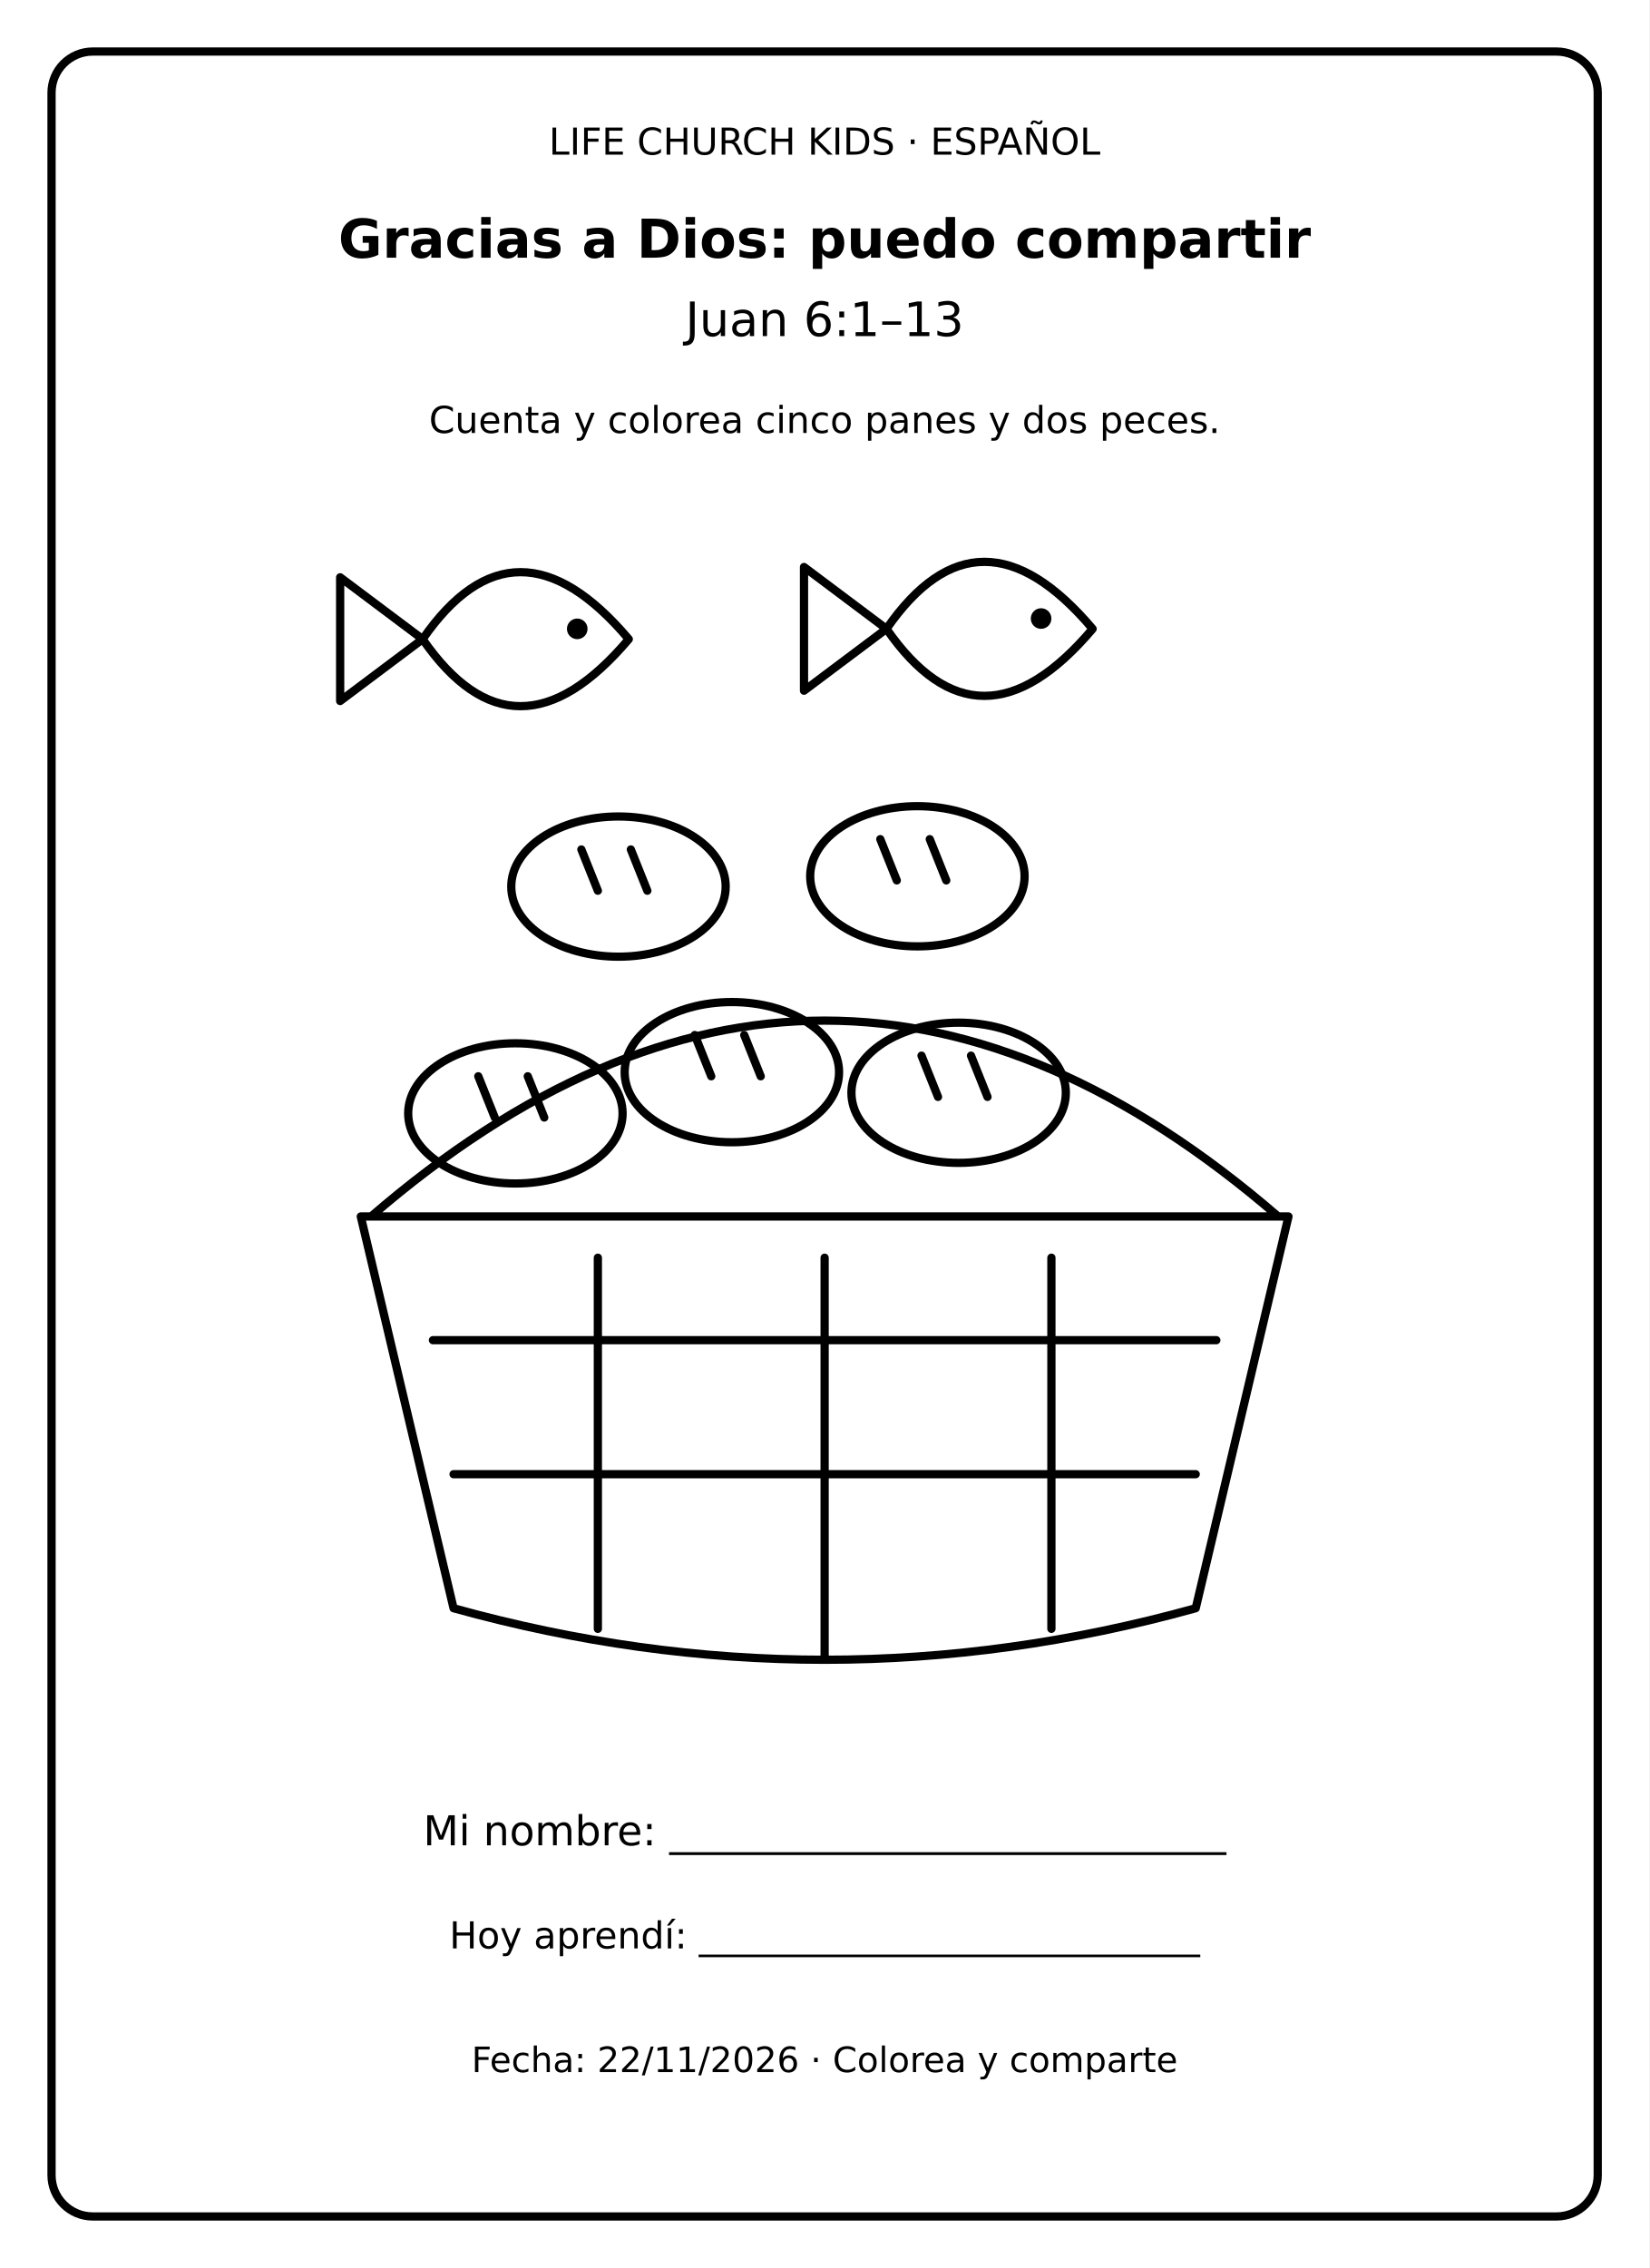
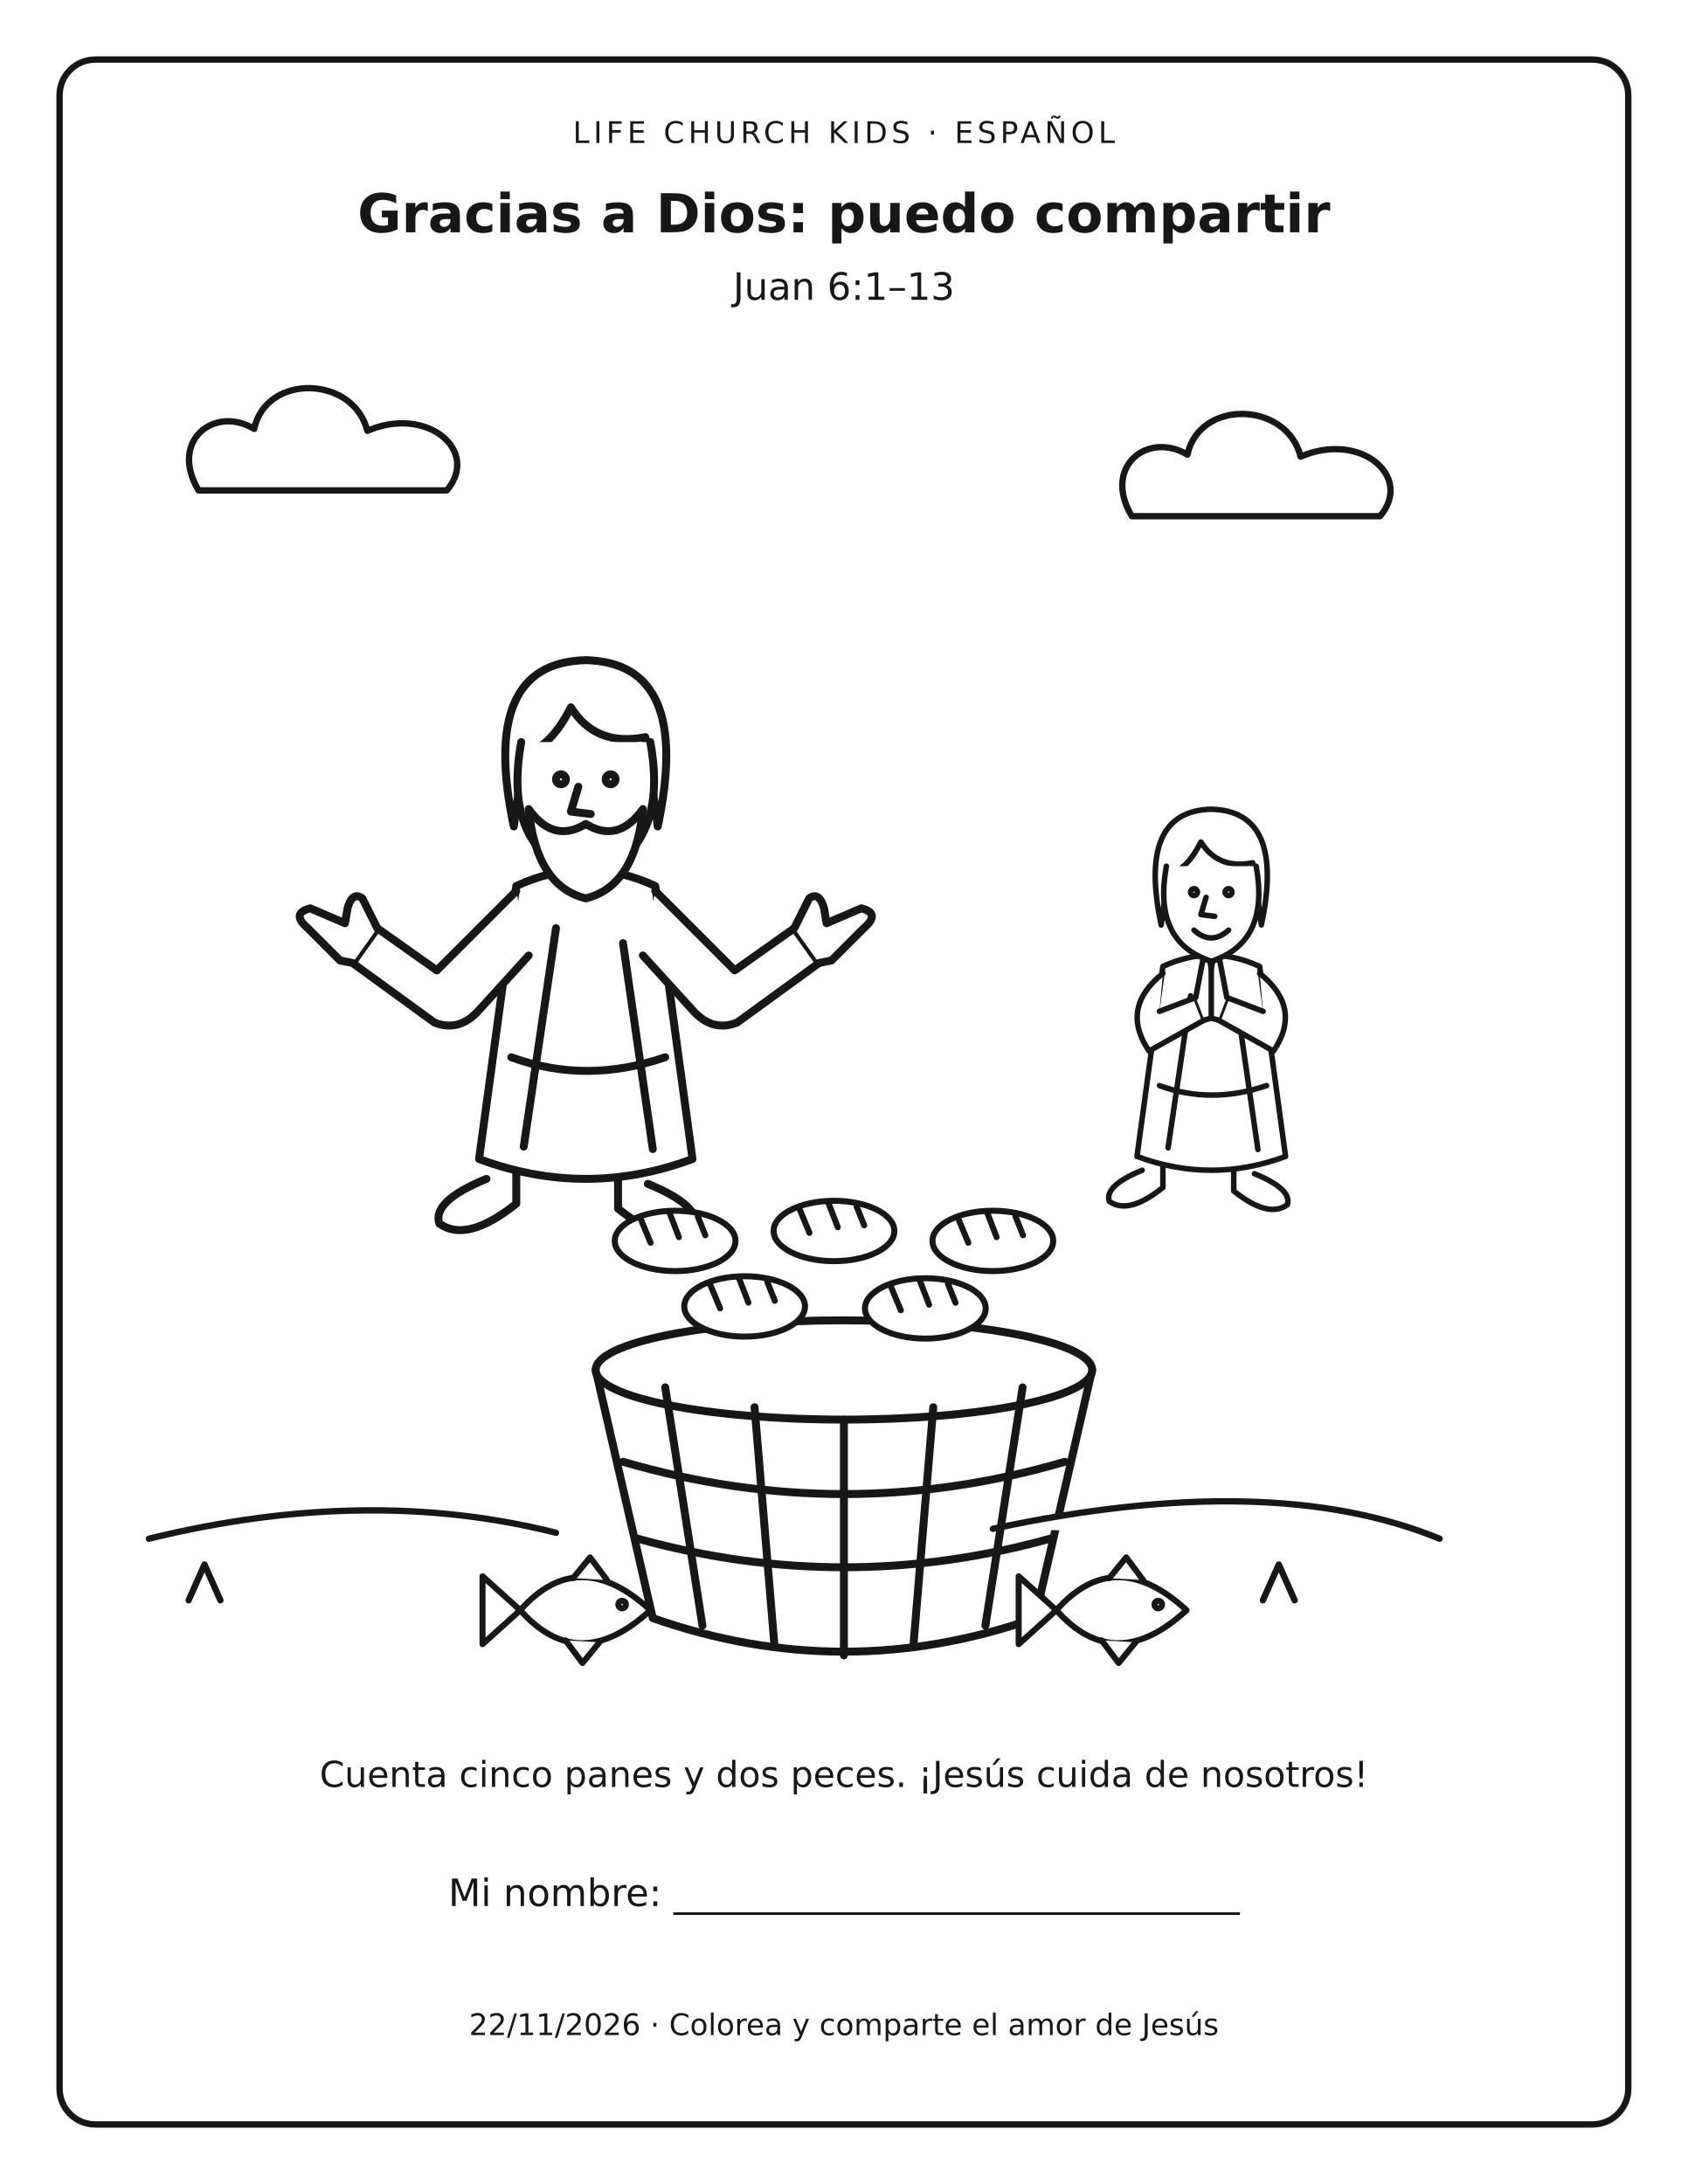
- <svg xmlns="http://www.w3.org/2000/svg" width="800" height="1100" viewBox="0 0 800 1100">
-   <rect width="800" height="1100" fill="white" />
-   <g fill="none" stroke="black" stroke-width="4" stroke-linecap="round" stroke-linejoin="round">
-     <rect x="25" y="25" width="750" height="1050" rx="20" />
-     <path d="M180 590Q400 400 620 590M175 590L220 780Q400 830 580 780L625 590ZM210 650H590M220 715H580M290 610v180M400 610v195M510 610v180" />
-     <ellipse cx="250" cy="540" rx="52" ry="34" />
-     <path d="M232 522l8 20m16-20l8 20" />
-     <ellipse cx="355" cy="520" rx="52" ry="34" />
-     <path d="M337 502l8 20m16-20l8 20" />
-     <ellipse cx="465" cy="530" rx="52" ry="34" />
-     <path d="M447 512l8 20m16-20l8 20" />
-     <ellipse cx="300" cy="430" rx="52" ry="34" />
-     <path d="M282 412l8 20m16-20l8 20" />
-     <ellipse cx="445" cy="425" rx="52" ry="34" />
-     <path d="M427 407l8 20m16-20l8 20" />
-     <path d="M205 310q45-65 100 0-55 65-100 0l-40-30v60Z" />
-     <circle cx="280" cy="305" r="3" fill="black" />
-     <path d="M430 305q45-65 100 0-55 65-100 0l-40-30v60Z" />
-     <circle cx="505" cy="300" r="3" fill="black" />
+ <svg xmlns="http://www.w3.org/2000/svg" width="850" height="1100" viewBox="0 0 850 1100" role="img" aria-label="Gracias a Dios: puedo compartir">
+   <rect width="850" height="1100" fill="white" />
+   <g stroke="#171717" stroke-width="3.2" stroke-linecap="round" stroke-linejoin="round" fill="white">
+     <rect x="30" y="30" width="790" height="1040" rx="18" />
+     <g transform="translate(100 212) scale(1)">
+       <path d="M0 35C-15 10 8-8 28 4C34-24 78-23 85 5C115-8 142 15 125 35Z" />
+     </g>
+     <g transform="translate(570 225) scale(1)">
+       <path d="M0 35C-15 10 8-8 28 4C34-24 78-23 85 5C115-8 142 15 125 35Z" />
+     </g>
+     <g transform="translate(295 415) scale(1.25)">
+       <path d="M-28 141v12q-20 16-31 8q-3-9 19-18m53 0v12q20 16 31 8q3-9-19-18" />
+       <path d="M-28 25Q0 12 28 25L43 135Q0 151-43 135Z" />
+       <path d="M-12 42L-25 130M15 48L27 131M-30 94Q0 105 32 94" />
+       <path d="M-28 27L-60 59L-84 42L-94 56L-61 80Q-51 84-43 75L-23 53M28 27L60 59L84 42L94 56L61 80Q51 84 43 75L23 53" />
+       <path d="M-84 42L-90 30Q-94 27-96 34L-97 40L-111 34Q-119 36-112 42L-99 55L-94 56M84 42L90 30Q94 27 96 34L97 40L111 34Q119 36 112 42L99 55L94 56" />
+       <path d="M-29 1Q-43-65 0-66Q43-65 29 1L24-35Q4-31-6-47Q-14-31-25-28Z" />
+       <path d="M-26-33Q-34 11 0 22Q34 11 26-33" />
+       <circle cx="-10" cy="-18" r="2" />
+       <circle cx="10" cy="-18" r="2" />
+       <path d="M-3-15L-6-5L2-4M-10 4Q0 13 10 4" />
+       <path d="M-23-6Q-13 8 0 0Q13 8 23-6Q20 25 0 30Q-20 25-23-6Z" />
+     </g>
+     <g transform="translate(610 465) scale(0.87)">
+       <path d="M-28 141v12q-20 16-31 8q-3-9 19-18m53 0v12q20 16 31 8q3-9-19-18" />
+       <path d="M-28 25Q0 12 28 25L43 135Q0 151-43 135Z" />
+       <path d="M-12 42L-25 130M15 48L27 131M-30 94Q0 105 32 94" />
+       <path d="M-28 29Q-53 49-36 74L-4 56L-9 43L-30 51M28 29Q53 49 36 74L4 56L9 43L30 51" />
+       <path d="M-9 43L-5 22Q0 18 0 29L0 55L-4 56M9 43L5 22Q0 18 0 29L0 55L4 56" />
+       <path d="M-29 1Q-43-65 0-66Q43-65 29 1L24-35Q4-31-6-47Q-14-31-25-28Z" />
+       <path d="M-26-33Q-34 11 0 22Q34 11 26-33" />
+       <circle cx="-10" cy="-18" r="2" />
+       <circle cx="10" cy="-18" r="2" />
+       <path d="M-3-15L-6-5L2-4M-10 4Q0 13 10 4" />
+     </g>
+     <g transform="translate(425 690) scale(1.25)">
+       <path d="M-100 0L-77 100Q0 127 77 100L100 0Z" />
+       <ellipse cx="0" cy="0" rx="100" ry="20" />
+       <path d="M-72 7L-57 103M-36 15L-28 111M0 20v95M36 15L28 111M72 7L57 103M-89 37Q0 63 89 37M-83 68Q0 91 83 68" />
+     </g>
+     <g transform="translate(340 625) scale(0.95)">
+       <ellipse cx="0" cy="0" rx="32" ry="16" />
+       <path d="M-18-11l5 12M-3-15L2-2M12-13l4 10" />
+     </g>
+     <g transform="translate(420 620) scale(0.95)">
+       <ellipse cx="0" cy="0" rx="32" ry="16" />
+       <path d="M-18-11l5 12M-3-15L2-2M12-13l4 10" />
+     </g>
+     <g transform="translate(500 625) scale(0.95)">
+       <ellipse cx="0" cy="0" rx="32" ry="16" />
+       <path d="M-18-11l5 12M-3-15L2-2M12-13l4 10" />
+     </g>
+     <g transform="translate(375 658) scale(0.95)">
+       <ellipse cx="0" cy="0" rx="32" ry="16" />
+       <path d="M-18-11l5 12M-3-15L2-2M12-13l4 10" />
+     </g>
+     <g transform="translate(466 659) scale(0.95)">
+       <ellipse cx="0" cy="0" rx="32" ry="16" />
+       <path d="M-18-11l5 12M-3-15L2-2M12-13l4 10" />
+     </g>
+     <g transform="translate(300 811) scale(0.95)">
+       <path d="M-40 0Q-9-35 29 0Q-9 35-40 0L-60-18V18Z" />
+       <circle cx="14" cy="-3" r="2" />
+       <path d="M-12-17L-3-28L6-16M-16 16L-7 28L2 17" />
+     </g>
+     <g transform="translate(570 811) scale(0.95)">
+       <path d="M-40 0Q-9-35 29 0Q-9 35-40 0L-60-18V18Z" />
+       <circle cx="14" cy="-3" r="2" />
+       <path d="M-12-17L-3-28L6-16M-16 16L-7 28L2 17" />
+     </g>
+     <path d="M75 775Q185 748 280 772M500 770Q640 740 725 775M95 806l8-18l8 18m525 0l8-18l8 18" />
  </g>
-   <g text-anchor="middle" font-family="DejaVu Sans,Arial,sans-serif" fill="black">
-     <text x="400" y="75" font-size="18">LIFE CHURCH KIDS · ESPAÑOL</text>
-     <text x="400" y="125" font-size="26" font-weight="bold">Gracias a Dios: puedo compartir</text>
-     <text x="400" y="163" font-size="23">Juan 6:1–13</text>
-     <text x="400" y="210" font-size="18">Cuenta y colorea cinco panes y dos peces.</text>
-     <text x="400" y="895" font-size="20">Mi nombre: ___________________________</text>
-     <text x="400" y="945" font-size="18">Hoy aprendí: ___________________________</text>
-     <text x="400" y="1005" font-size="17">Fecha: 22/11/2026 · Colorea y comparte</text>
+   <g font-family="DejaVu Sans,Arial,sans-serif" fill="#171717" text-anchor="middle">
+     <text x="425" y="72" font-size="15" letter-spacing="2">LIFE CHURCH KIDS · ESPAÑOL</text>
+     <text x="425" y="117" font-size="27" font-weight="bold">Gracias a Dios: puedo compartir</text>
+     <text x="425" y="151" font-size="19">Juan 6:1–13</text>
+     <text x="425" y="900" font-size="18">Cuenta cinco panes y dos peces. ¡Jesús cuida de nosotros!</text>
+     <text x="425" y="960" font-size="19">Mi nombre: ______________________________</text>
+     <text x="425" y="1025" font-size="15">22/11/2026 · Colorea y comparte el amor de Jesús</text>
  </g>
</svg>
